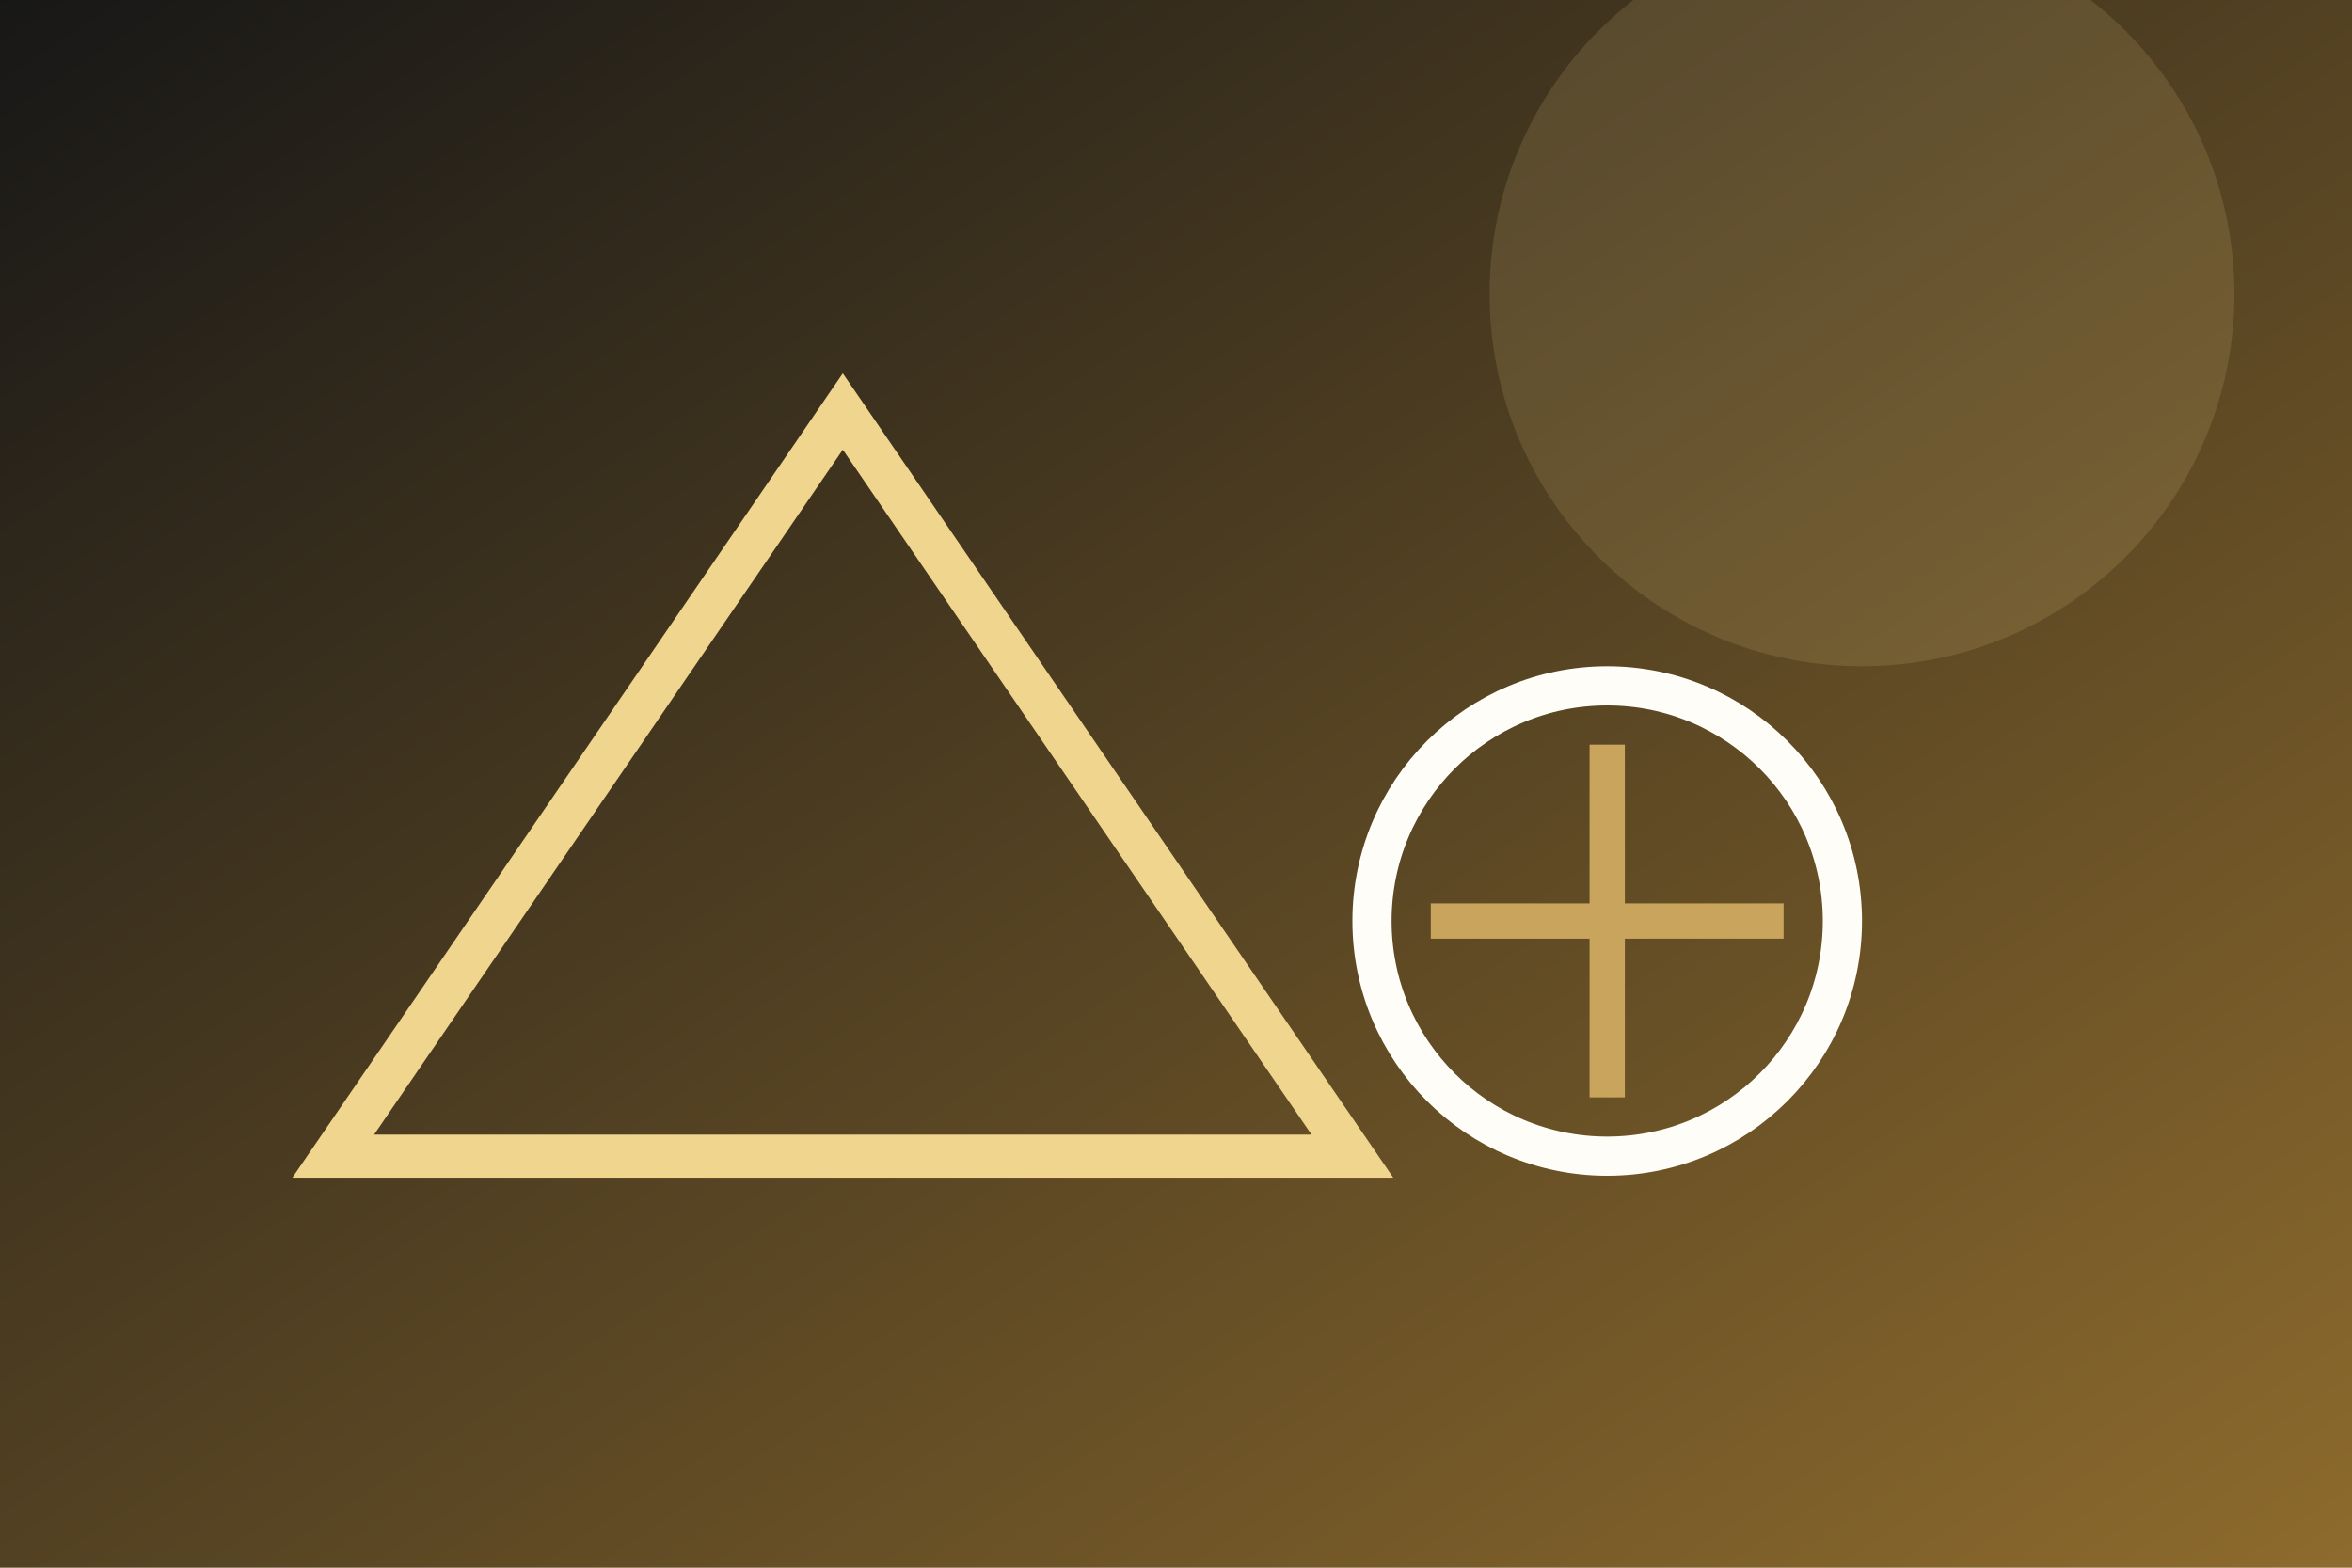
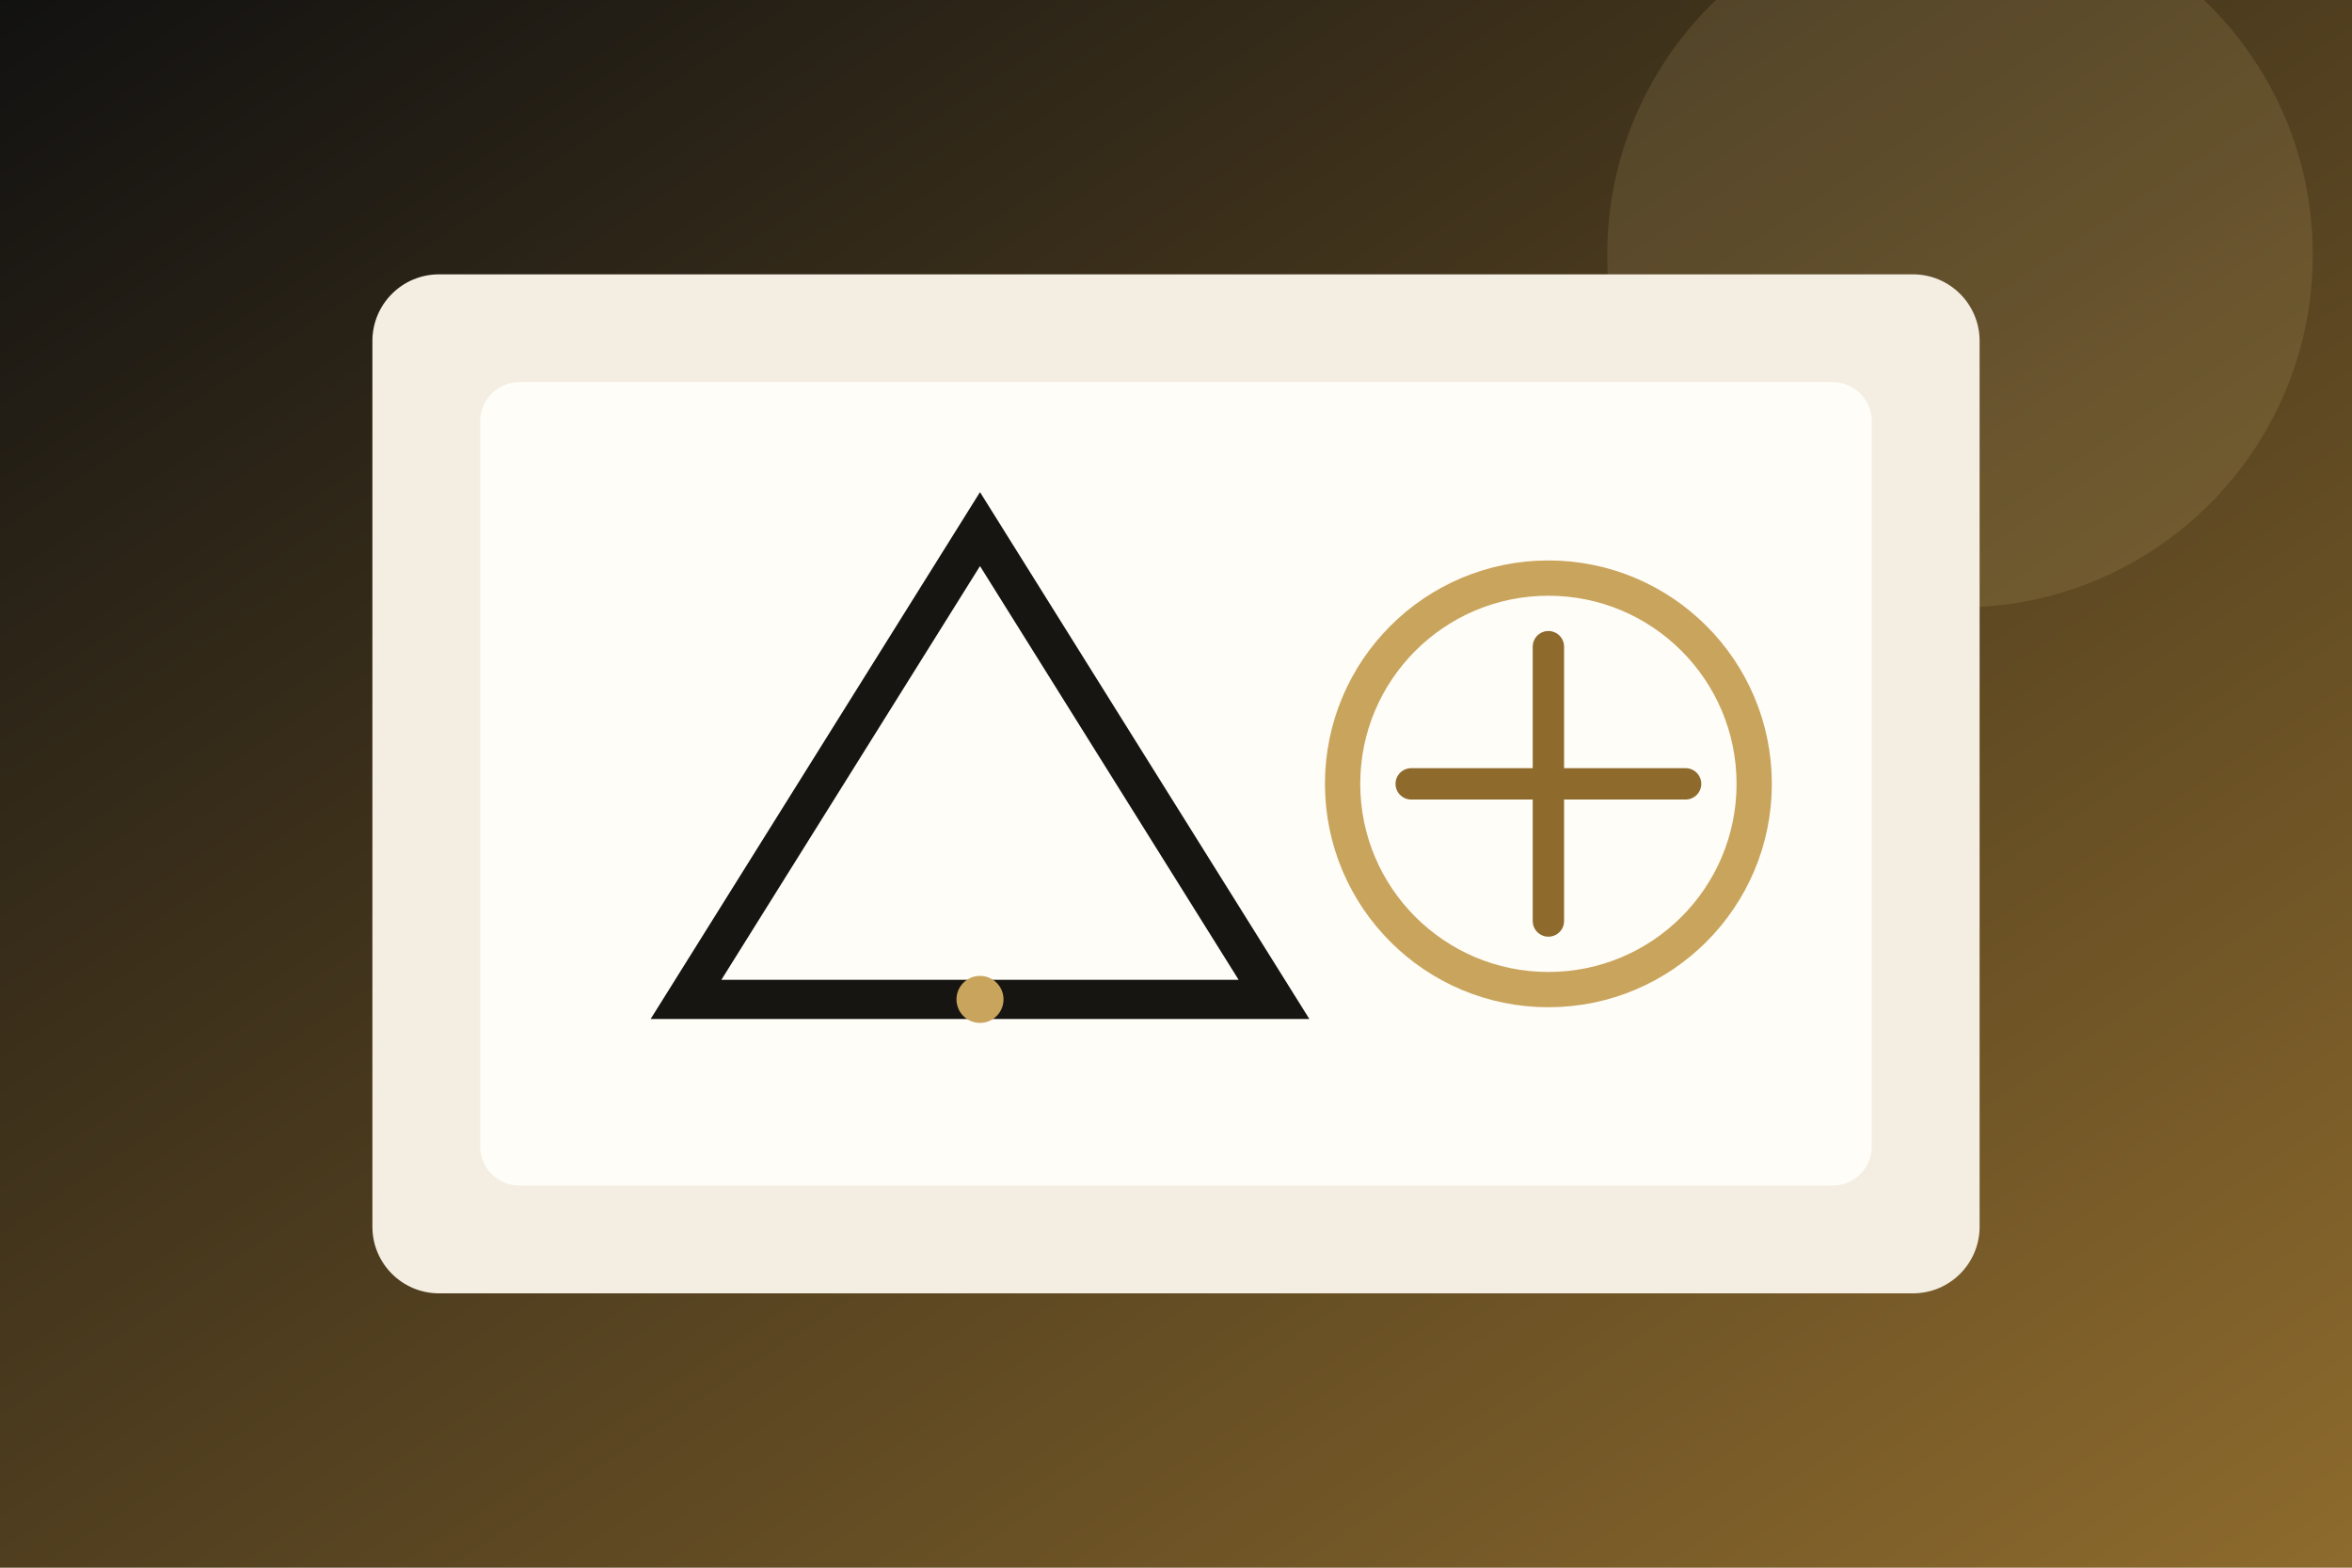
<svg xmlns="http://www.w3.org/2000/svg" viewBox="0 0 1200 800">
  <defs>
-     <linearGradient id="a" x1="0" y1="0" x2="1" y2="1">
-       <stop stop-color="#171717" />
+     <linearGradient id="bg" x1="0" y1="0" x2="1" y2="1">
+       <stop stop-color="#111" />
      <stop offset="1" stop-color="#8e6b2d" />
    </linearGradient>
  </defs>
-   <rect width="1200" height="800" fill="url(#a)" />
-   <circle cx="950" cy="150" r="190" fill="#f0d58e" opacity=".14" />
-   <path d="M170 590L430 210l260 380z" fill="none" stroke="#f0d58e" stroke-width="22" />
-   <circle cx="820" cy="470" r="120" fill="none" stroke="#fffdf8" stroke-width="20" />
-   <path d="M730 470h180M820 380v180" stroke="#c9a45c" stroke-width="18" />
+   <rect width="1200" height="800" fill="url(#bg)" />
+   <circle cx="1000" cy="130" r="180" fill="#f0d58e" opacity=".12" />
+   <rect x="190" y="140" width="820" height="520" rx="34" fill="#f4eee2" />
+   <rect x="245" y="195" width="710" height="410" rx="20" fill="#fffdf8" />
+   <path d="M350 510L500 270l150 240z" fill="none" stroke="#171512" stroke-width="20" />
+   <circle cx="790" cy="400" r="105" fill="none" stroke="#c9a45c" stroke-width="18" />
+   <path d="M720 400h140M790 330v140" stroke="#8e6b2d" stroke-width="16" stroke-linecap="round" />
+   <circle cx="500" cy="510" r="12" fill="#c9a45c" />
</svg>
